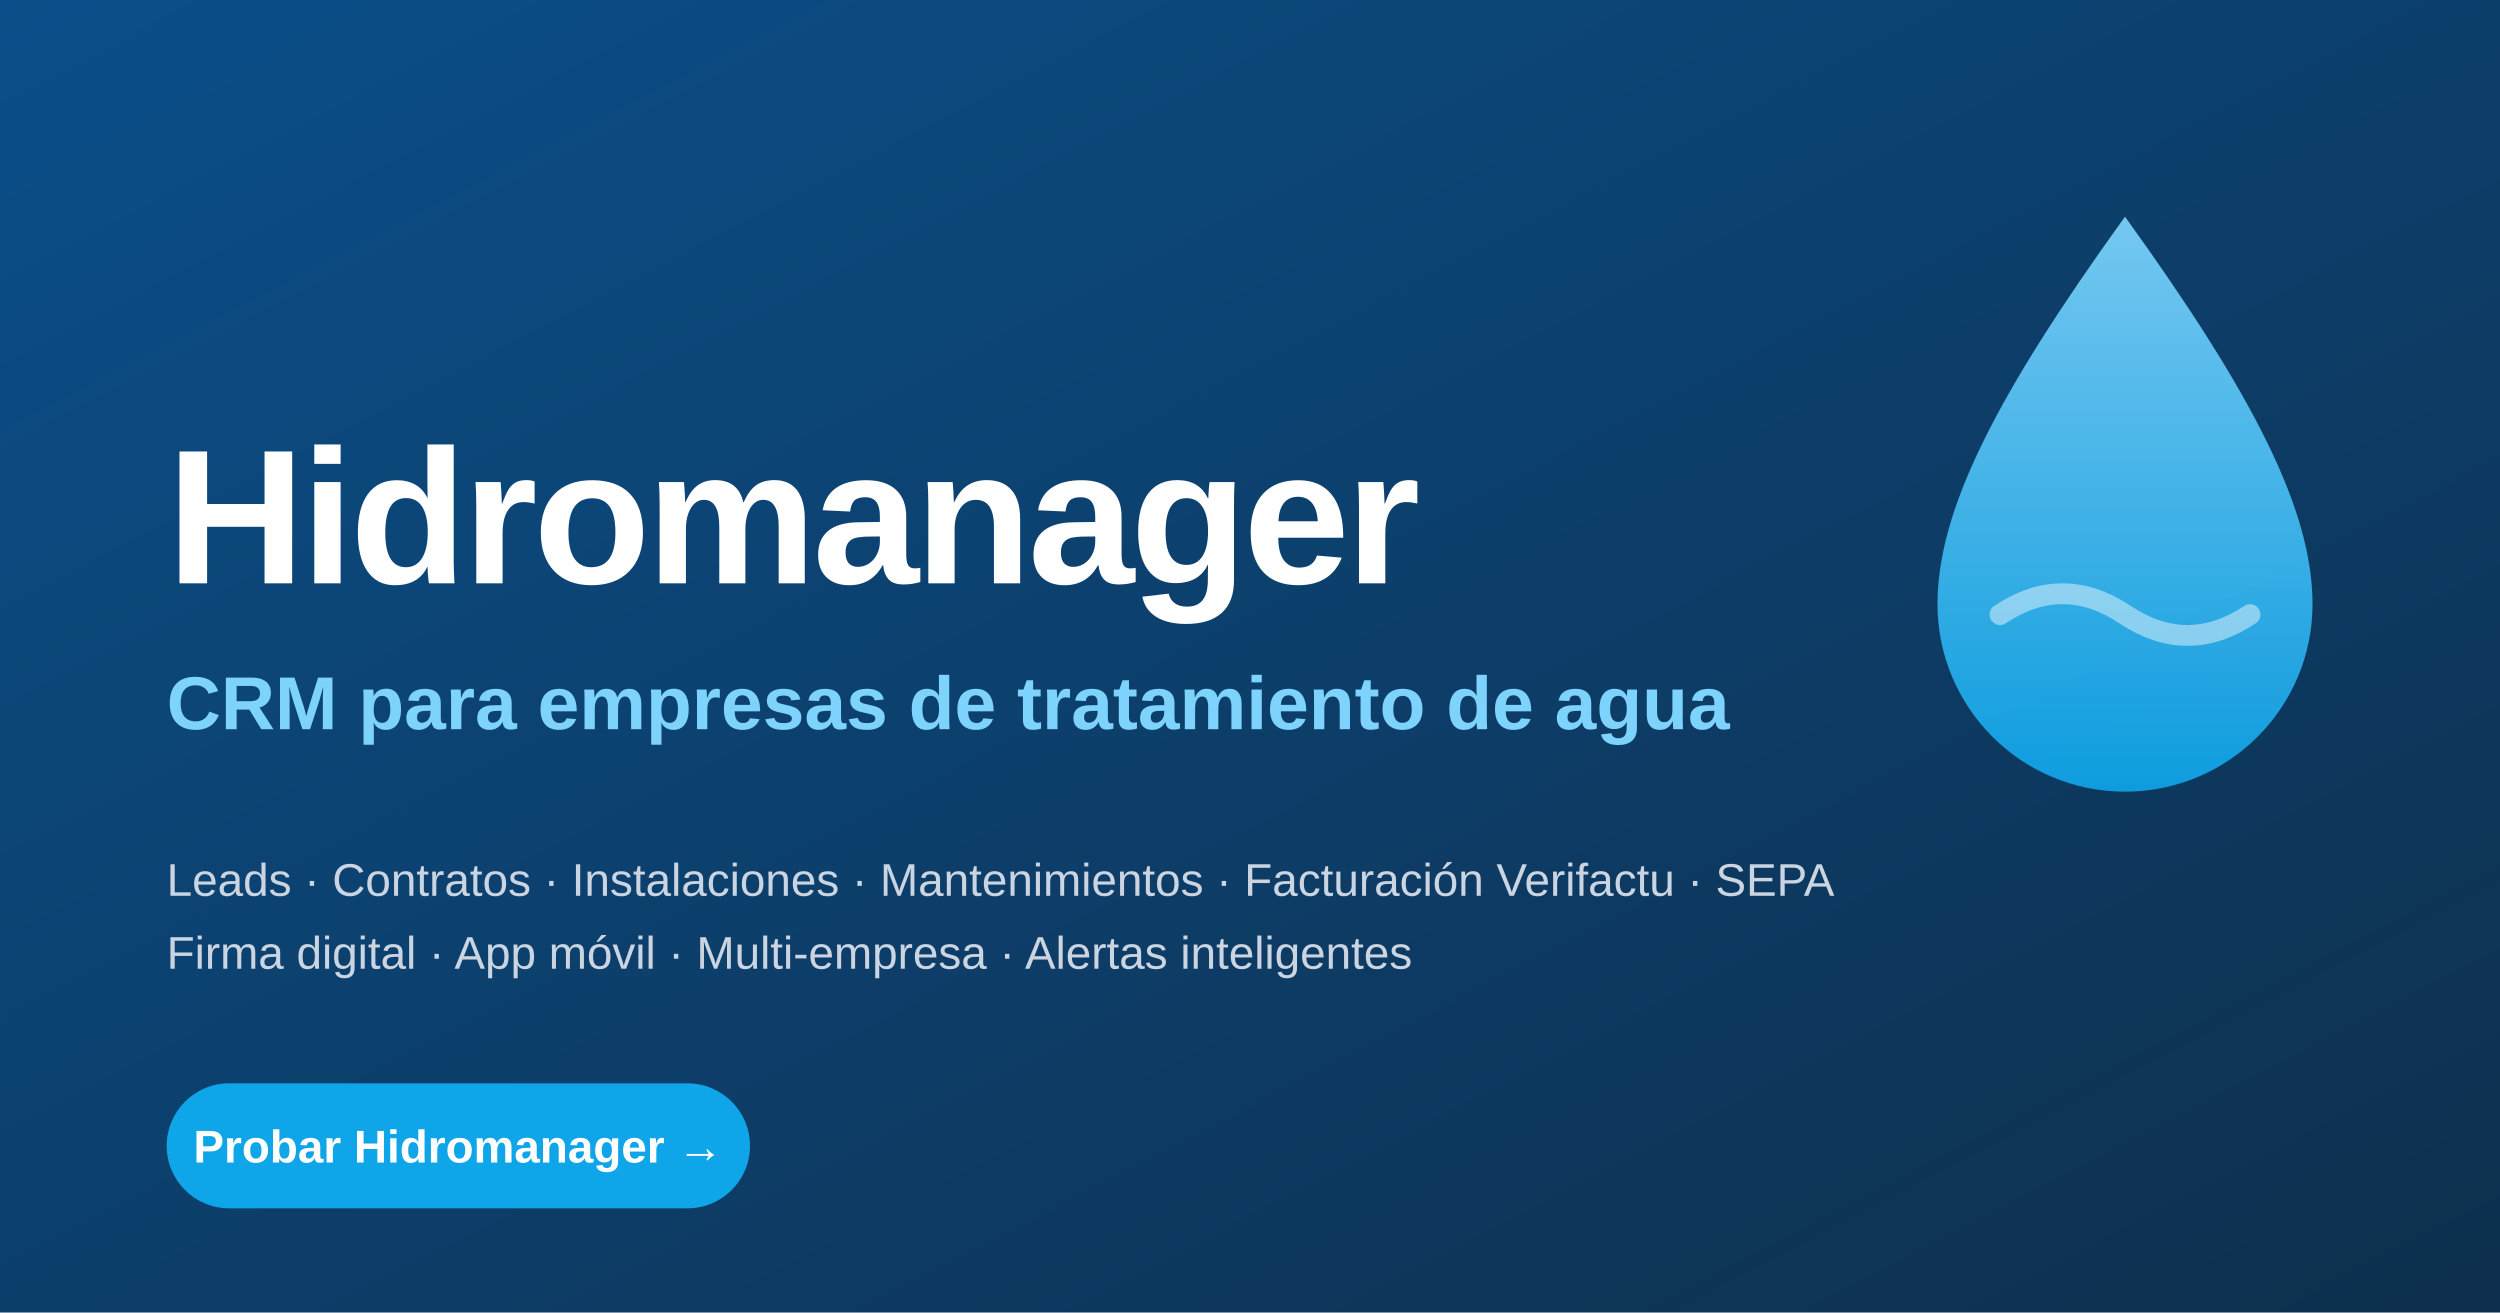
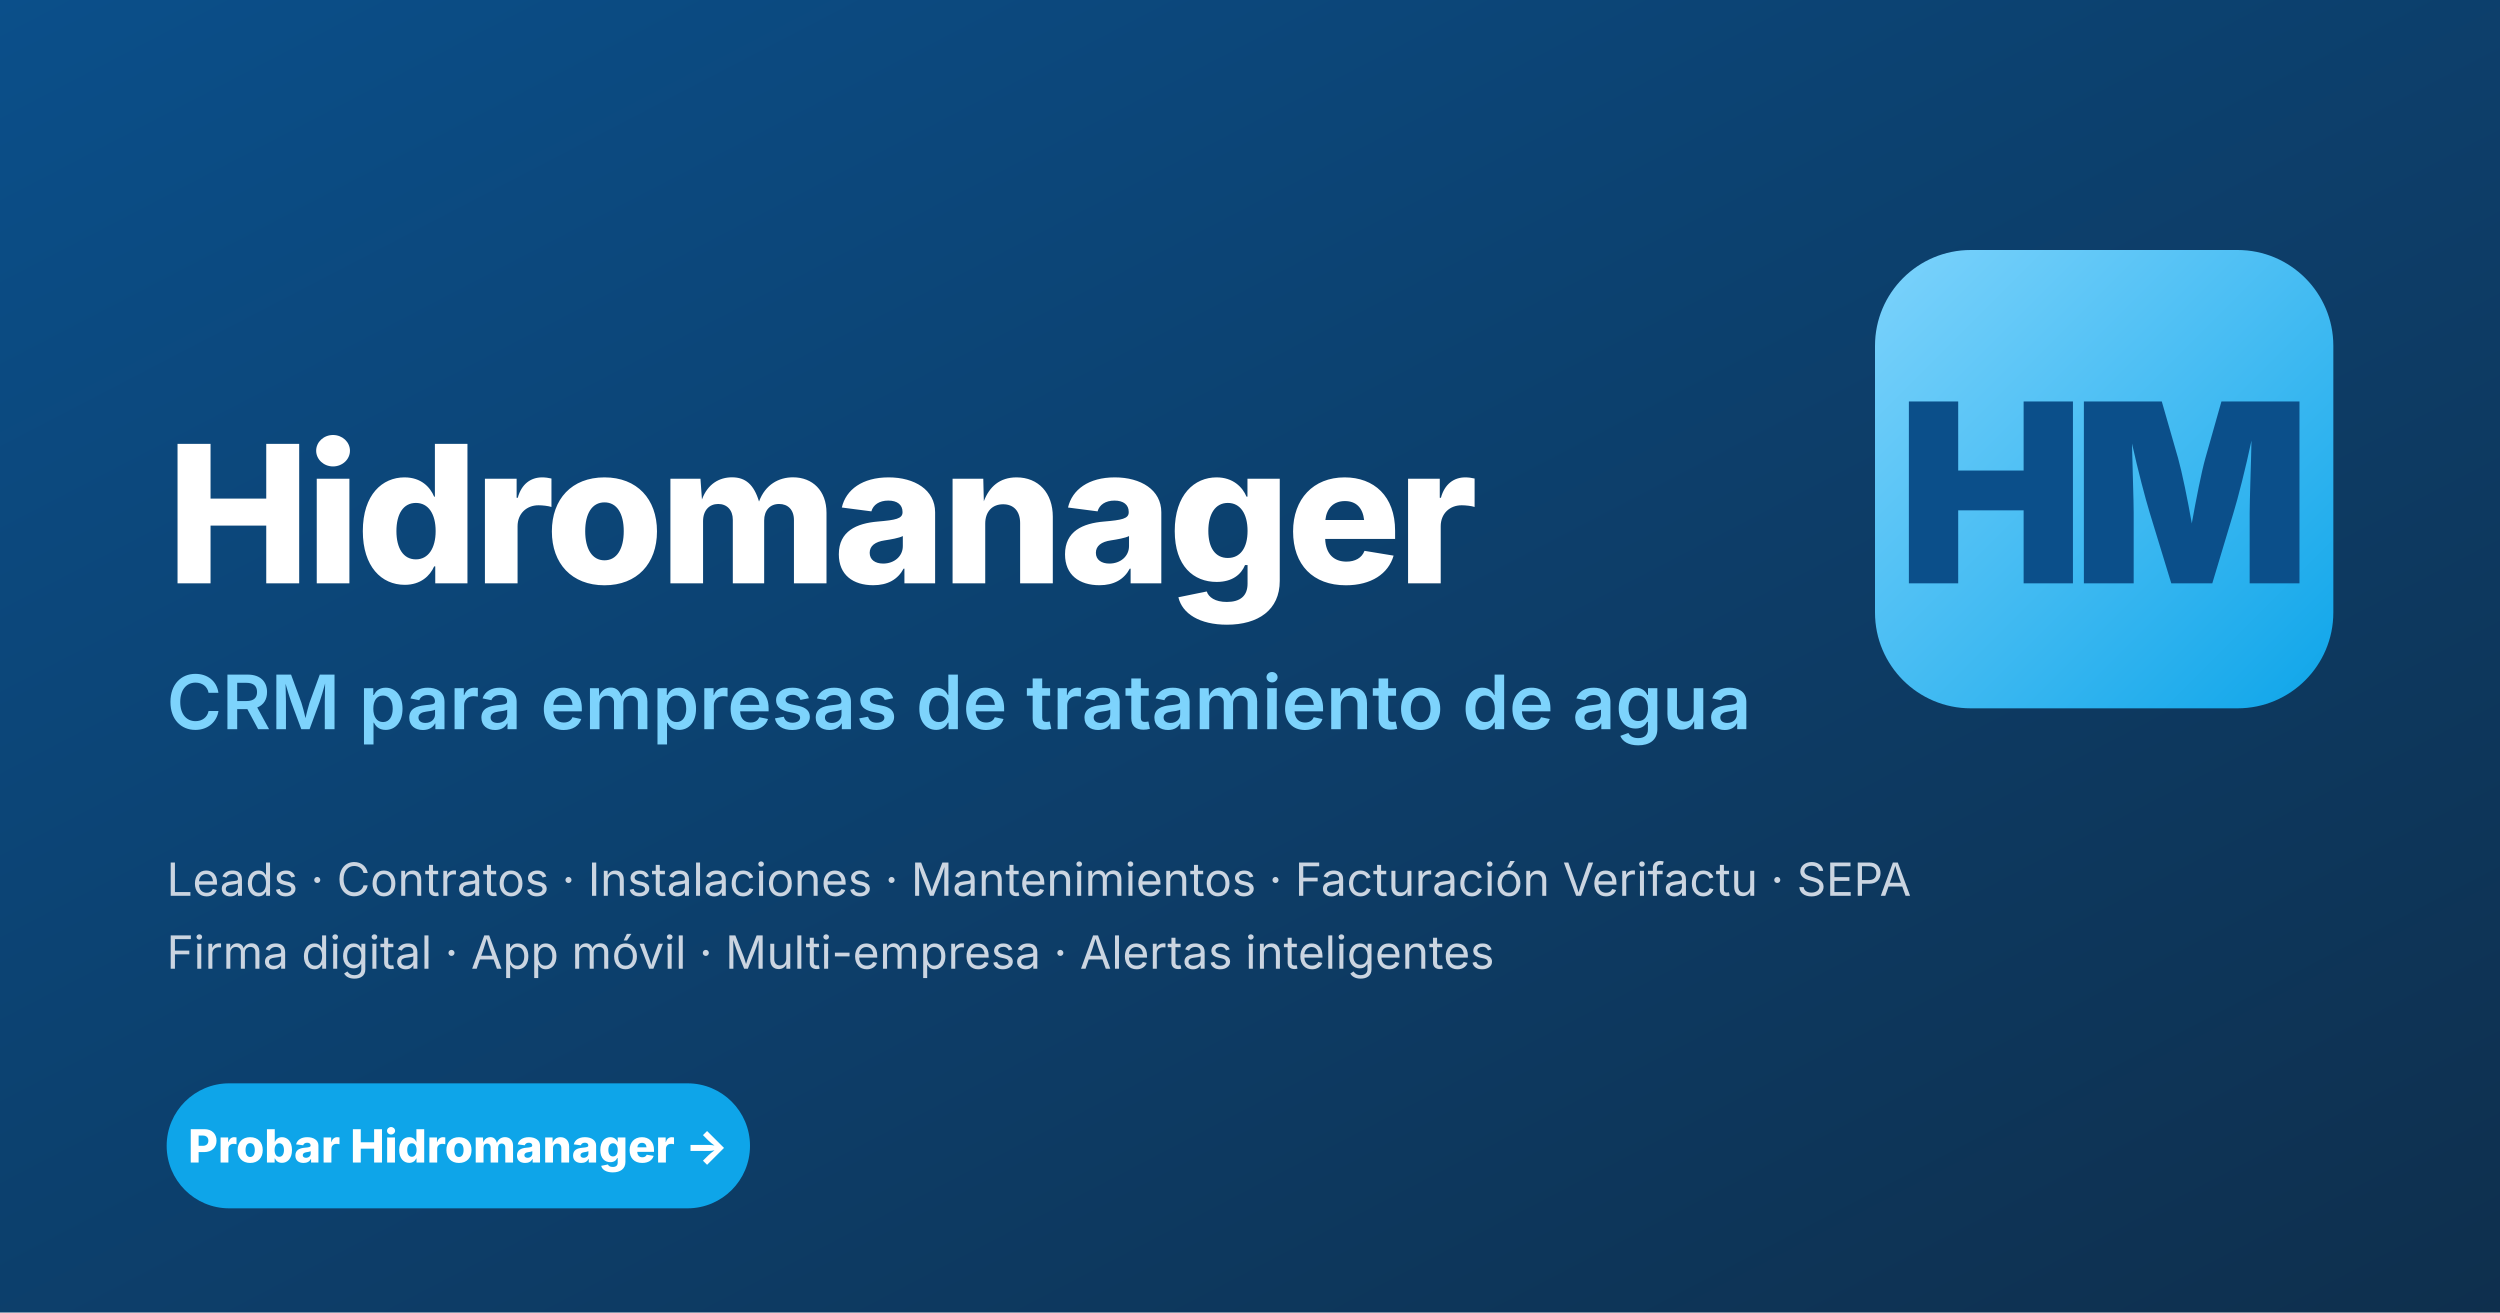
<svg xmlns="http://www.w3.org/2000/svg" viewBox="0 0 1200 630" role="img" aria-label="Hidromanager">
  <defs>
    <linearGradient id="bg" x1="0" y1="0" x2="1" y2="1">
      <stop offset="0" stop-color="#0B4F8A" />
      <stop offset="1" stop-color="#0E2F4D" />
    </linearGradient>
-     <linearGradient id="drop" x1="0" y1="0" x2="0" y2="1">
+     <linearGradient id="hm" x1="0" y1="0" x2="1" y2="1">
      <stop offset="0" stop-color="#7DD3FC" />
      <stop offset="1" stop-color="#0EA5E9" />
    </linearGradient>
  </defs>
  <rect width="1200" height="630" fill="url(#bg)" />
-   <g transform="translate(900 80)">
-     <path d="M120 24 C 58 110 30 165 30 210 a 90 90 0 0 0 180 0 C 210 165 182 110 120 24 Z" fill="url(#drop)" opacity="0.92" />
-     <path d="M60 215 q 30 -20 60 0 t 60 0" stroke="#fff" stroke-width="10" stroke-linecap="round" fill="none" opacity="0.45" />
-   </g>
-   <text x="80" y="280" font-family="Nunito Sans, Arial, sans-serif" font-size="92" font-weight="800" fill="#fff" letter-spacing="-2">Hidromanager</text>
-   <text x="80" y="350" font-family="Nunito Sans, Arial, sans-serif" font-size="36" font-weight="600" fill="#7DD3FC">CRM para empresas de tratamiento de agua</text>
-   <text x="80" y="430" font-family="Nunito Sans, Arial, sans-serif" font-size="22" font-weight="400" fill="#CBD5E1">Leads · Contratos · Instalaciones · Mantenimientos · Facturación Verifactu · SEPA</text>
-   <text x="80" y="465" font-family="Nunito Sans, Arial, sans-serif" font-size="22" font-weight="400" fill="#CBD5E1">Firma digital · App móvil · Multi-empresa · Alertas inteligentes</text>
+   <rect x="900" y="120" width="220" height="220" rx="46" fill="url(#hm)" />
+   <text x="1010" y="280" text-anchor="middle" font-family="'Nunito Sans','Inter','Segoe UI',Arial,sans-serif" font-size="120" font-weight="900" fill="#0B4F8A" letter-spacing="-6">HM</text>
+   <text x="80" y="280" font-family="'Nunito Sans','Inter','Segoe UI',Arial,sans-serif" font-size="92" font-weight="800" fill="#fff" letter-spacing="-2">Hidromanager</text>
+   <text x="80" y="350" font-family="'Nunito Sans','Inter','Segoe UI',Arial,sans-serif" font-size="36" font-weight="600" fill="#7DD3FC">CRM para empresas de tratamiento de agua</text>
+   <text x="80" y="430" font-family="'Nunito Sans','Inter','Segoe UI',Arial,sans-serif" font-size="22" font-weight="400" fill="#CBD5E1">Leads · Contratos · Instalaciones · Mantenimientos · Facturación Verifactu · SEPA</text>
+   <text x="80" y="465" font-family="'Nunito Sans','Inter','Segoe UI',Arial,sans-serif" font-size="22" font-weight="400" fill="#CBD5E1">Firma digital · App móvil · Multi-empresa · Alertas inteligentes</text>
  <rect x="80" y="520" width="280" height="60" rx="30" fill="#0EA5E9" />
-   <text x="220" y="558" text-anchor="middle" font-family="Nunito Sans, Arial, sans-serif" font-size="22" font-weight="800" fill="#fff">Probar Hidromanager →</text>
+   <text x="220" y="558" text-anchor="middle" font-family="'Nunito Sans','Inter','Segoe UI',Arial,sans-serif" font-size="22" font-weight="800" fill="#fff">Probar Hidromanager →</text>
</svg>
